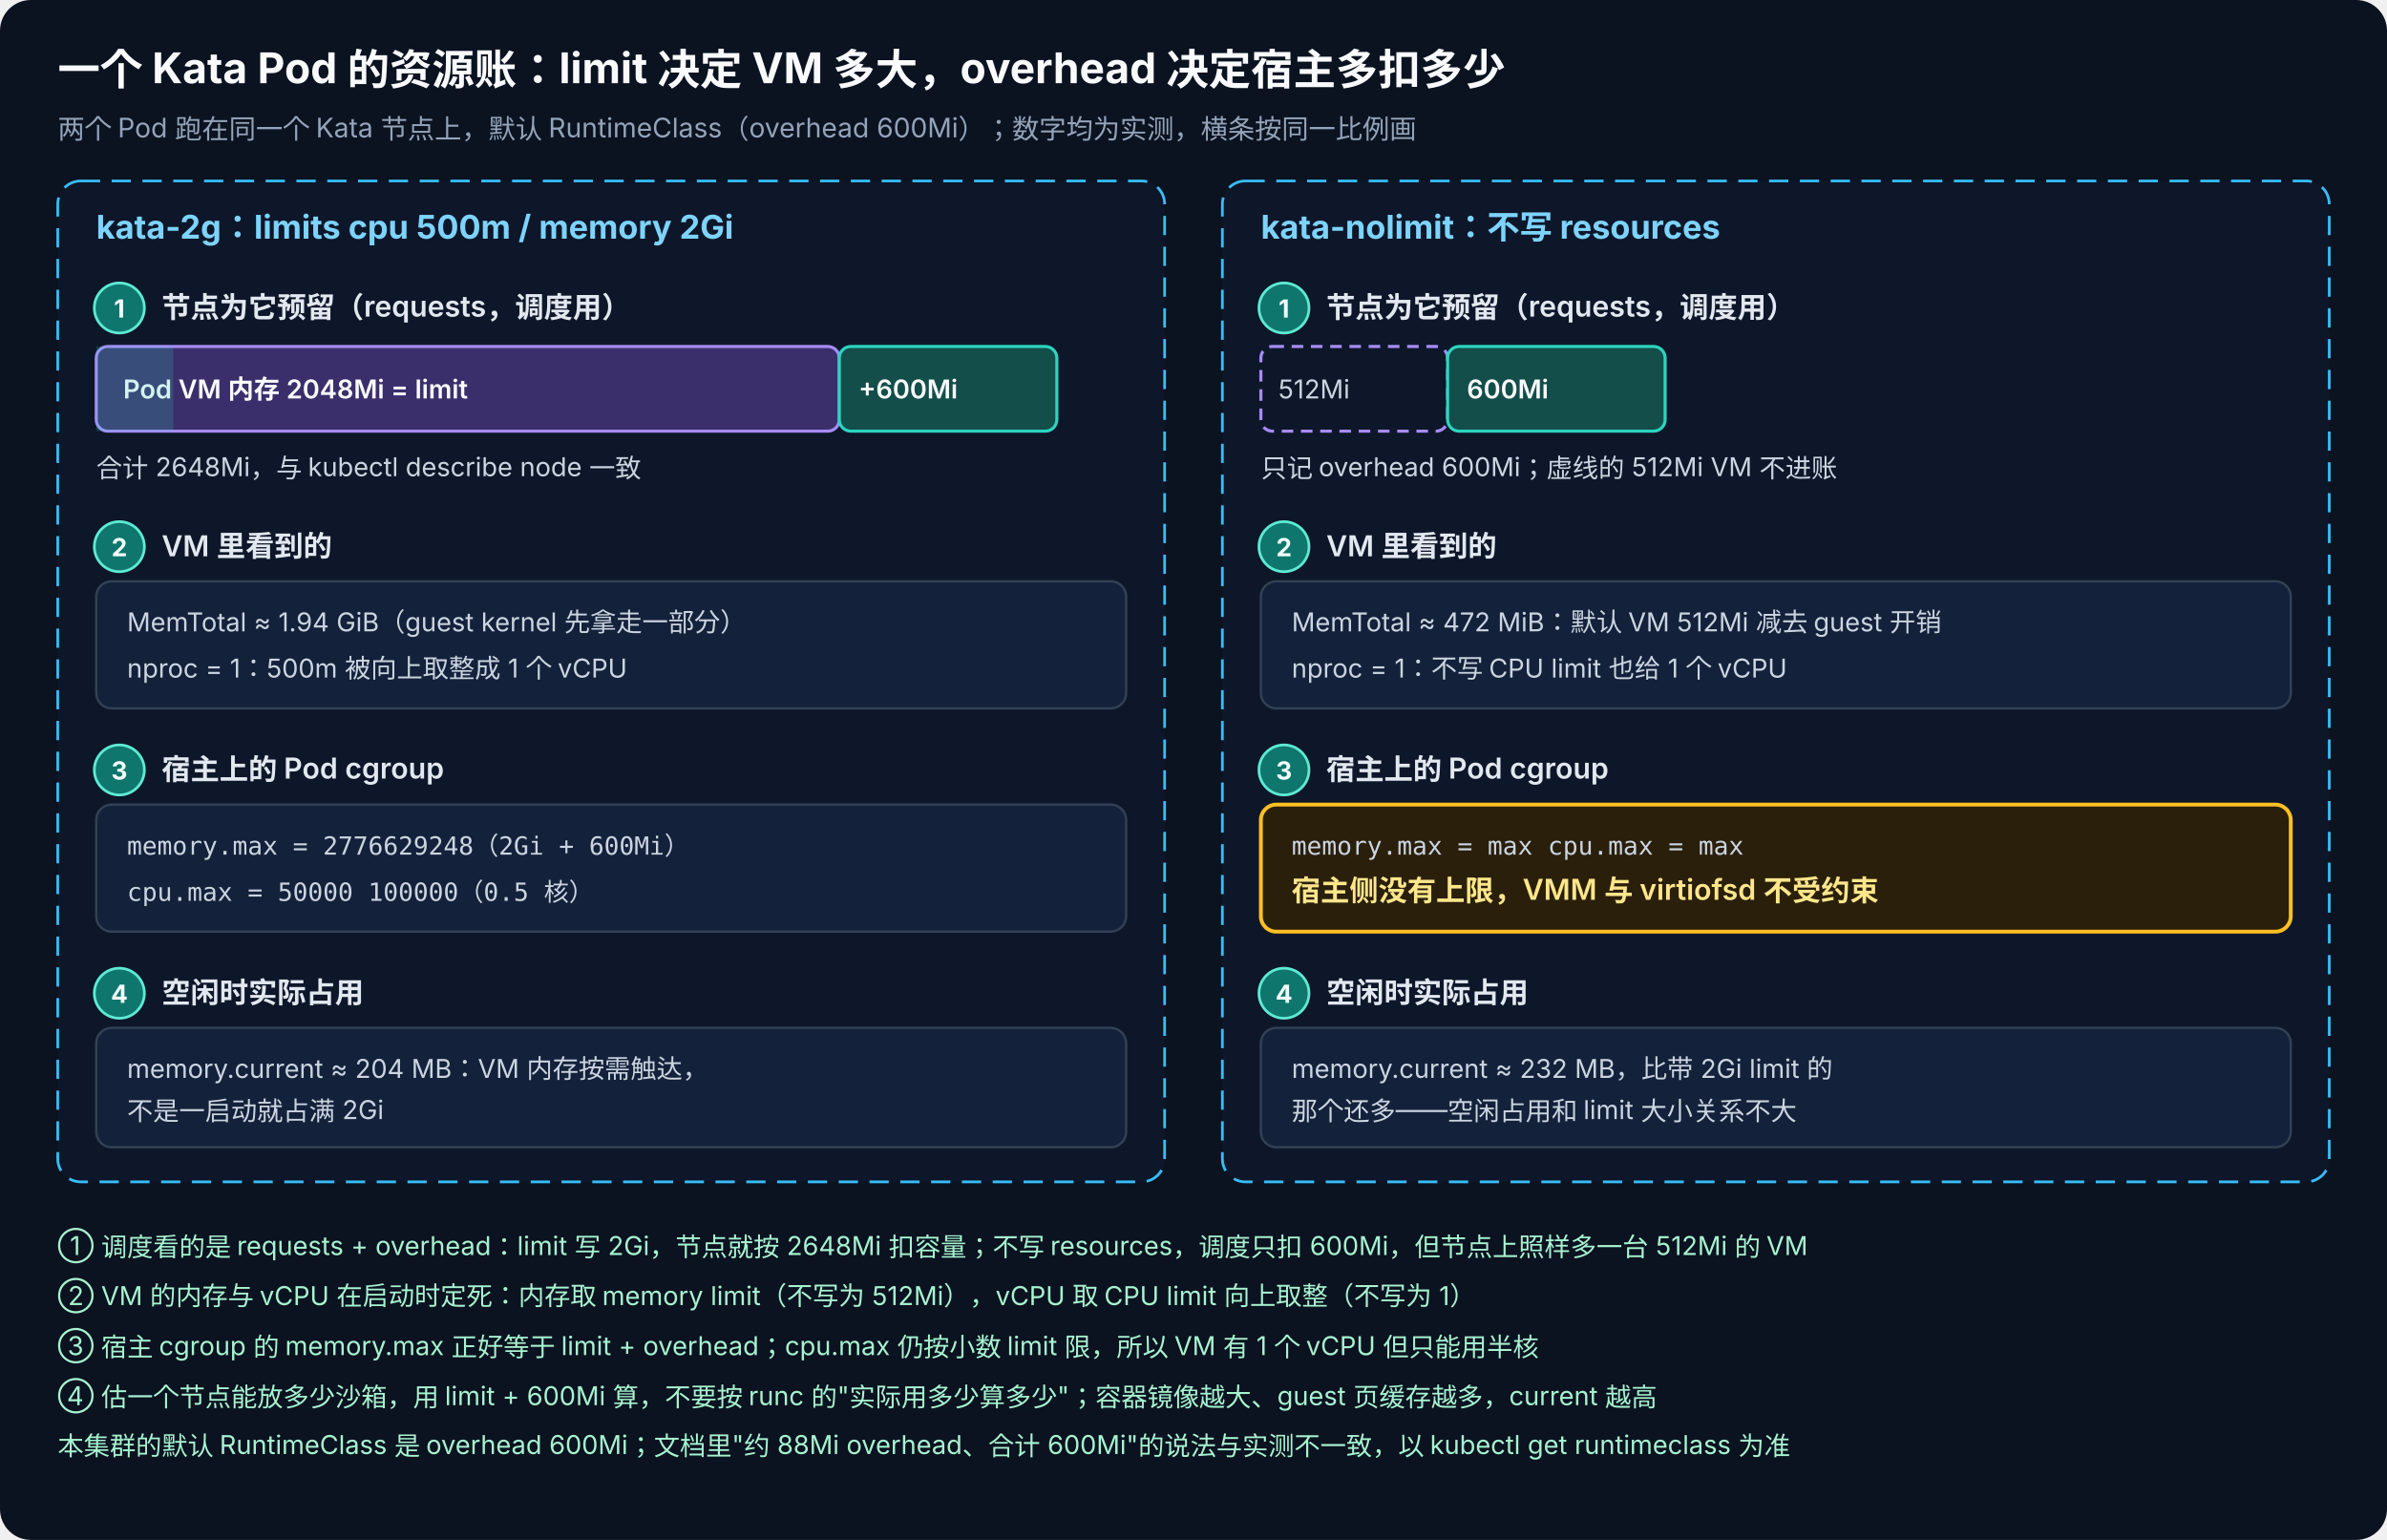
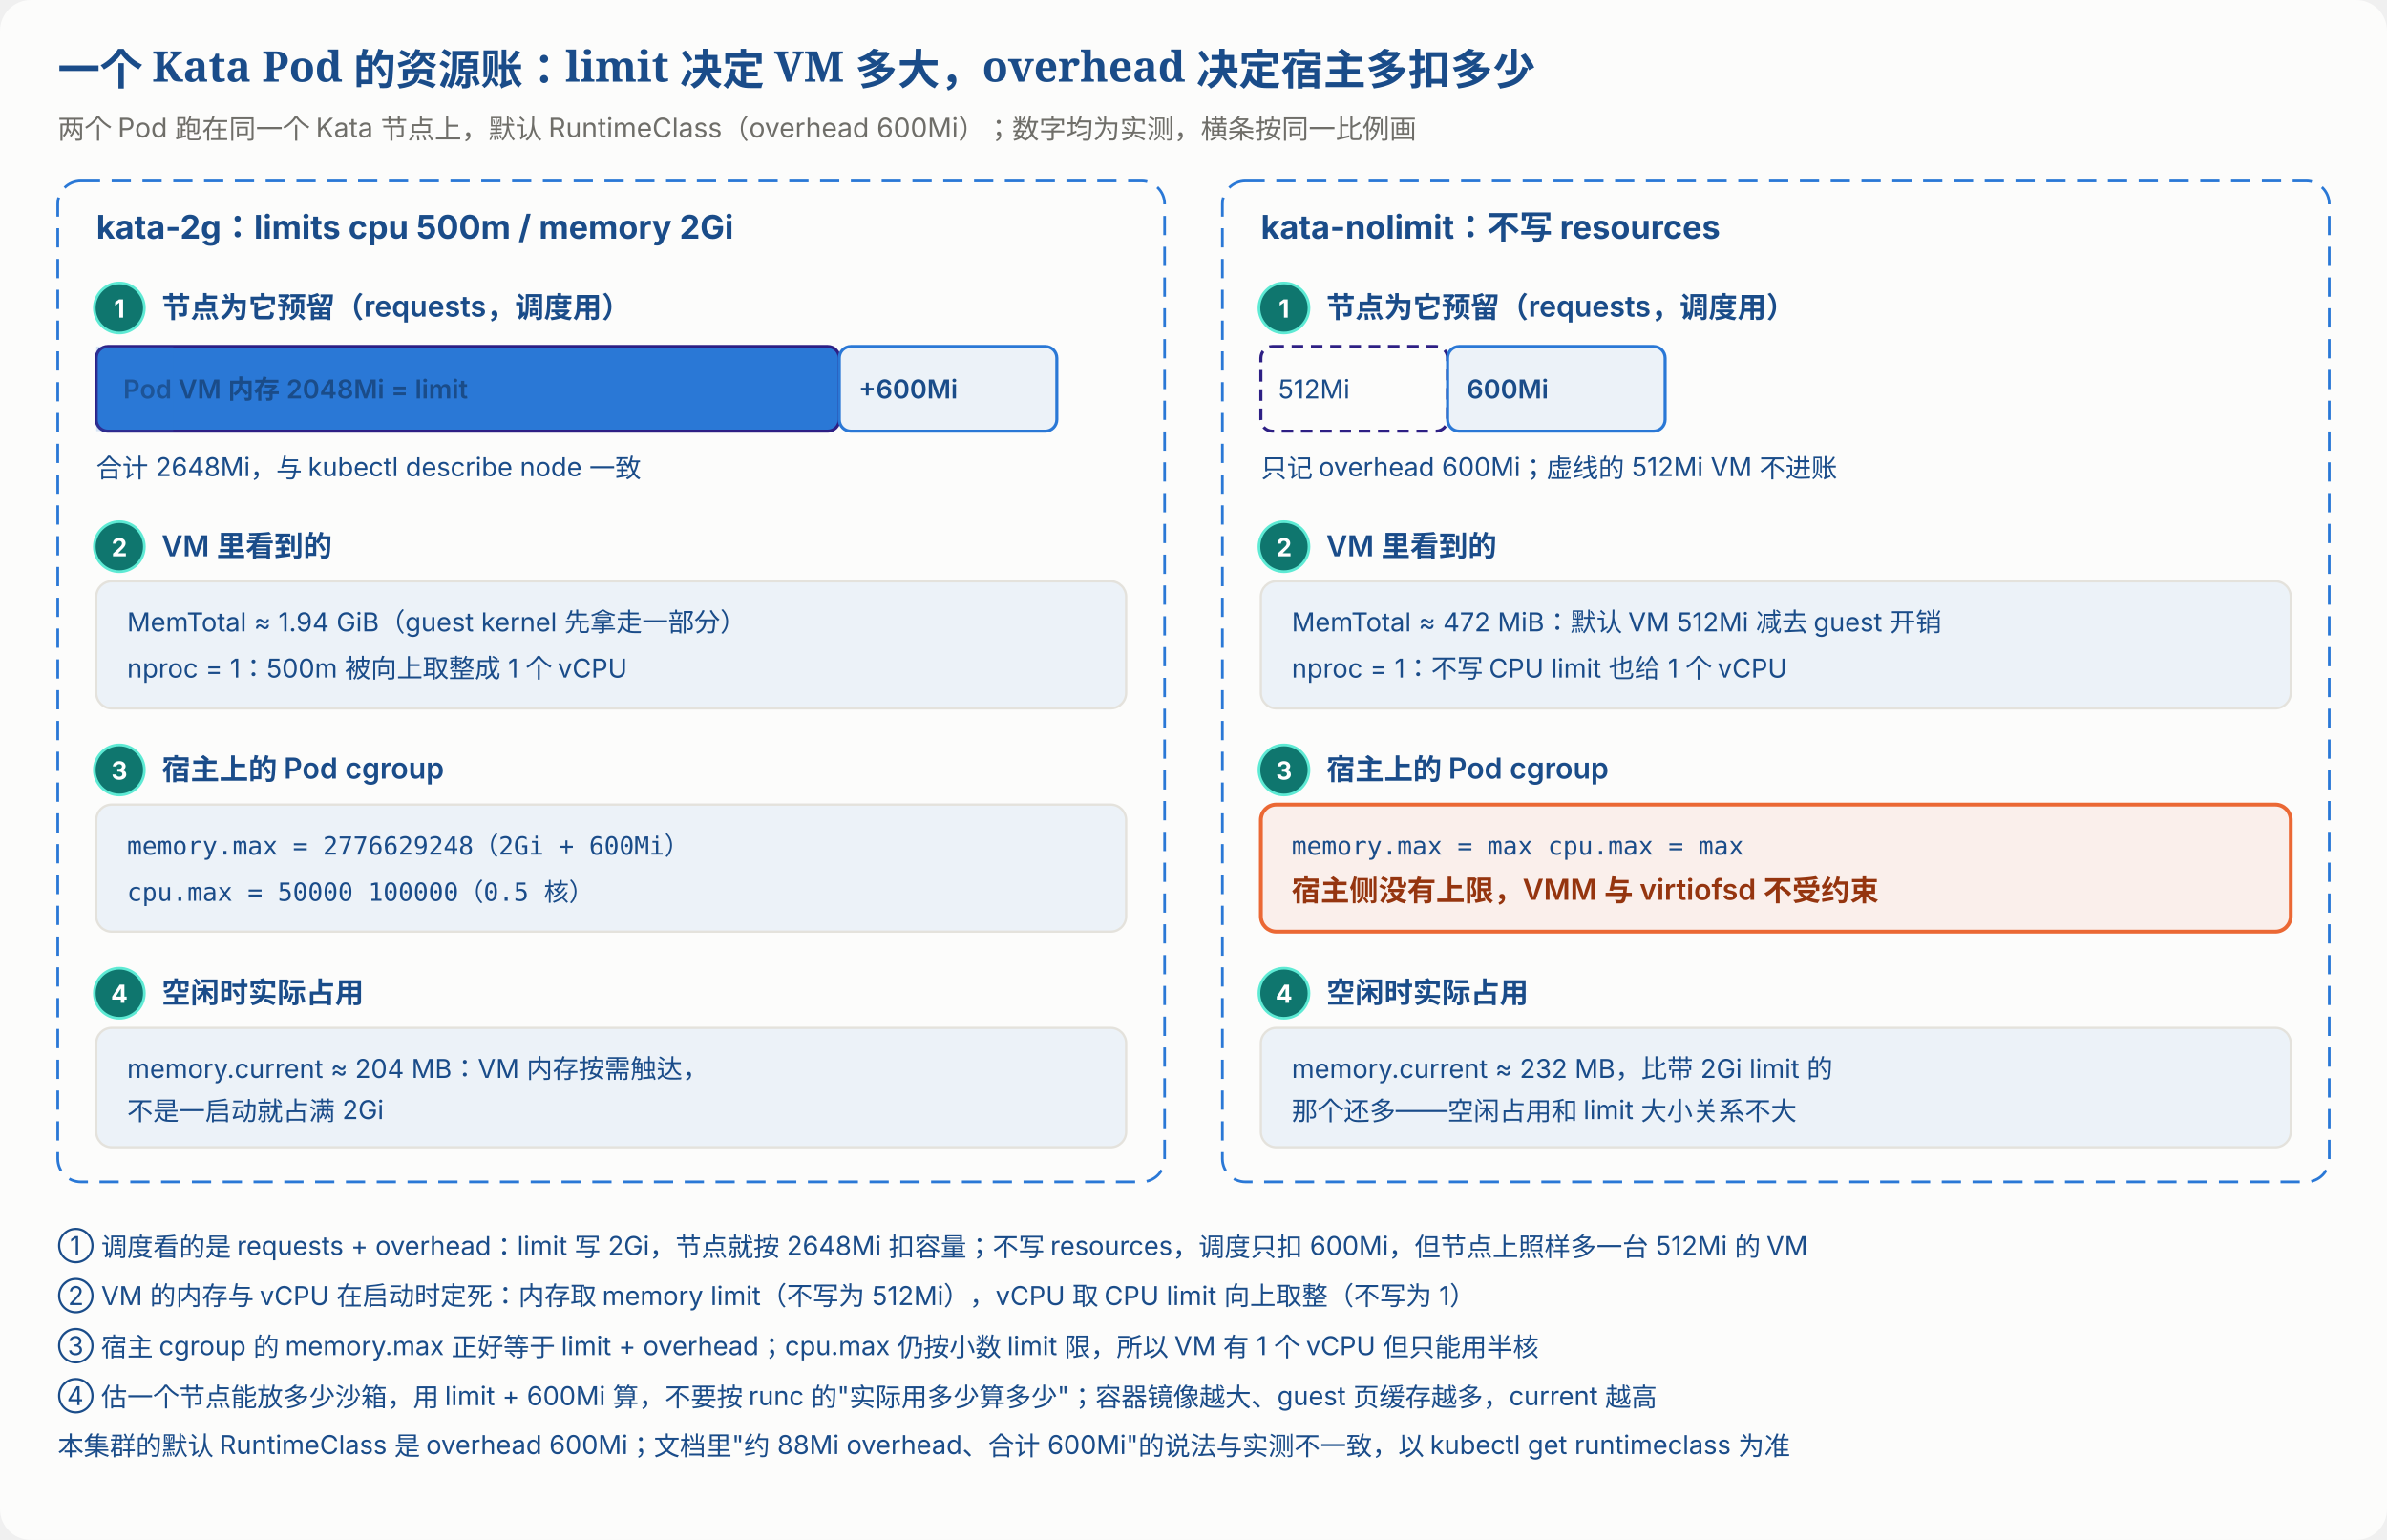
<svg xmlns="http://www.w3.org/2000/svg" viewBox="0 0 1240 800" width="1240" height="800" font-family="-apple-system, 'PingFang SC', 'Microsoft YaHei', 'Segoe UI', sans-serif">
  <defs>
    <style>
-       .bg { fill: #0b1220; }
-       .panel { fill: #0d1729; stroke: #38bdf8; stroke-width: 1.4; stroke-dasharray: 10 6; }
-       .vm { fill: #3b2f6b; stroke: #a78bfa; stroke-width: 1.6; }
-       .vmGhost { fill: none; stroke: #a78bfa; stroke-width: 1.6; stroke-dasharray: 6 4; }
-       .ovh { fill: #134e4a; stroke: #2dd4bf; stroke-width: 1.6; }
-       .warn { fill: #2a1f0b; stroke: #fbbf24; stroke-width: 2; animation: pulse 2.4s ease-in-out infinite; }
-       .row { fill: #13213a; stroke: #334155; stroke-width: 1.2; }
-       .h { fill: #e2e8f0; font-size: 15px; font-weight: 600; }
-       .hp { fill: #7dd3fc; font-size: 17px; font-weight: 700; }
-       .hA { fill: #fde68a; font-size: 15px; font-weight: 600; }
-       .t { fill: #cbd5e1; font-size: 13.5px; }
-       .tGray { fill: #94a3b8; font-size: 13.5px; }
-       .bl { fill: #f8fafc; font-size: 13.5px; font-weight: 600; }
-       .mono { fill: #cbd5e1; font-size: 13px; font-family: Menlo, Consolas, monospace; }
-       .title { fill: #f8fafc; font-size: 22px; font-weight: 700; }
-       .sub { fill: #94a3b8; font-size: 14px; }
+       .bg { fill: #fcfcfb; }
+       .panel { fill: #fcfcfb; stroke: #2a78d6; stroke-width: 1.4; stroke-dasharray: 10 6; }
+       .vm { fill: #2a78d6; stroke: #2d1f84; stroke-width: 1.6; }
+       .vmGhost { fill: none; stroke: #2d1f84; stroke-width: 1.6; stroke-dasharray: 6 4; }
+       .ovh { fill: #ecf2f8; stroke: #2a78d6; stroke-width: 1.6; }
+       .warn { fill: #faefeb; stroke: #eb6834; stroke-width: 2; animation: pulse 2.4s ease-in-out infinite; }
+       .row { fill: #ecf2f8; stroke: #e4e2dc; stroke-width: 1.2; }
+       .h { fill: #1a4c89; font-size: 15px; font-weight: 600; }
+       .hp { fill: #1a4c89; font-size: 17px; font-weight: 700; }
+       .hA { fill: #95350f; font-size: 15px; font-weight: 600; }
+       .t { fill: #1a4c89; font-size: 13.5px; }
+       .tGray { fill: #6f6e69; font-size: 13.5px; }
+       .bl { fill: #1a4c89; font-size: 13.5px; font-weight: 600; }
+       .mono { fill: #1a4c89; font-size: 13px; font-family: Menlo, Consolas, monospace; }
+       .title {font-family:"Songti SC","STSong","Noto Serif SC",serif; fill: #1a4c89; font-size: 22px; font-weight: 700; }
+       .sub { fill: #6f6e69; font-size: 14px; }
      .badge { fill: #0f766e; stroke: #5eead4; stroke-width: 1.4; }
-       .bn { fill: #f0fdfa; font-size: 13px; font-weight: 700; text-anchor: middle; }
-       .el { fill: #a7f3d0; font-size: 13.5px; }
-       .scan { fill: #2dd4bf; opacity: 0.18; }
+       .bn { fill:#ffffff; font-size: 13px; font-weight: 700; text-anchor: middle; }
+       .el { fill: #1a4c89; font-size: 13.5px; }
+       .scan { fill: #2a78d6; opacity: 0.18; }
      @keyframes pulse { 0%,100% { stroke-opacity: 1; } 50% { stroke-opacity: 0.35; } }
    </style>
  </defs>
  <rect class="bg" width="1240" height="800" rx="16" />
  <text class="title" x="30" y="44">一个 Kata Pod 的资源账：limit 决定 VM 多大，overhead 决定宿主多扣多少</text>
  <text class="sub" x="30" y="72">两个 Pod 跑在同一个 Kata 节点上，默认 RuntimeClass（overhead 600Mi）；数字均为实测，横条按同一比例画</text>
  <rect class="panel" x="30" y="94" width="575" height="520" rx="12" />
  <text class="hp" x="50" y="124">kata-2g：limits cpu 500m / memory 2Gi</text>
  <circle class="badge" cx="62" cy="160" r="13" />
  <text class="bn" x="62" y="165">1</text>
  <text class="h" x="84" y="165">节点为它预留（requests，调度用）</text>
  <rect class="vm" x="50" y="180" width="386" height="44" rx="6" />
  <text class="bl" x="64" y="207">Pod VM 内存 2048Mi = limit</text>
  <rect class="ovh" x="436" y="180" width="113" height="44" rx="6" />
  <text class="bl" x="446" y="207">+600Mi</text>
  <rect class="scan" x="50" y="180" width="40" height="44">
    <animate attributeName="x" from="50" to="510" dur="3s" repeatCount="indefinite" />
  </rect>
  <text class="t" x="50" y="248">合计 2648Mi，与 kubectl describe node 一致</text>
  <circle class="badge" cx="62" cy="284" r="13" />
  <text class="bn" x="62" y="289">2</text>
  <text class="h" x="84" y="289">VM 里看到的</text>
  <rect class="row" x="50" y="302" width="535" height="66" rx="8" />
  <text class="t" x="66" y="328">MemTotal ≈ 1.94 GiB（guest kernel 先拿走一部分）</text>
  <text class="t" x="66" y="352">nproc = 1：500m 被向上取整成 1 个 vCPU</text>
  <circle class="badge" cx="62" cy="400" r="13" />
  <text class="bn" x="62" y="405">3</text>
  <text class="h" x="84" y="405">宿主上的 Pod cgroup</text>
  <rect class="row" x="50" y="418" width="535" height="66" rx="8" />
  <text class="mono" x="66" y="444">memory.max = 2776629248（2Gi + 600Mi）</text>
  <text class="mono" x="66" y="468">cpu.max    = 50000 100000（0.5 核）</text>
  <circle class="badge" cx="62" cy="516" r="13" />
  <text class="bn" x="62" y="521">4</text>
  <text class="h" x="84" y="521">空闲时实际占用</text>
  <rect class="row" x="50" y="534" width="535" height="62" rx="8" />
  <text class="t" x="66" y="560">memory.current ≈ 204 MB：VM 内存按需触达，</text>
  <text class="t" x="66" y="582">不是一启动就占满 2Gi</text>
  <rect class="panel" x="635" y="94" width="575" height="520" rx="12" />
  <text class="hp" x="655" y="124">kata-nolimit：不写 resources</text>
  <circle class="badge" cx="667" cy="160" r="13" />
  <text class="bn" x="667" y="165">1</text>
  <text class="h" x="689" y="165">节点为它预留（requests，调度用）</text>
  <rect class="vmGhost" x="655" y="180" width="97" height="44" rx="6" />
  <text class="t" x="664" y="207">512Mi</text>
  <rect class="ovh" x="752" y="180" width="113" height="44" rx="6" />
  <text class="bl" x="762" y="207">600Mi</text>
  <text class="t" x="655" y="248">只记 overhead 600Mi；虚线的 512Mi VM 不进账</text>
  <circle class="badge" cx="667" cy="284" r="13" />
  <text class="bn" x="667" y="289">2</text>
  <text class="h" x="689" y="289">VM 里看到的</text>
  <rect class="row" x="655" y="302" width="535" height="66" rx="8" />
  <text class="t" x="671" y="328">MemTotal ≈ 472 MiB：默认 VM 512Mi 减去 guest 开销</text>
  <text class="t" x="671" y="352">nproc = 1：不写 CPU limit 也给 1 个 vCPU</text>
  <circle class="badge" cx="667" cy="400" r="13" />
  <text class="bn" x="667" y="405">3</text>
  <text class="h" x="689" y="405">宿主上的 Pod cgroup</text>
  <rect class="warn" x="655" y="418" width="535" height="66" rx="8" />
  <text class="mono" x="671" y="444">memory.max = max   cpu.max = max</text>
  <text class="hA" x="671" y="468">宿主侧没有上限，VMM 与 virtiofsd 不受约束</text>
  <circle class="badge" cx="667" cy="516" r="13" />
  <text class="bn" x="667" y="521">4</text>
  <text class="h" x="689" y="521">空闲时实际占用</text>
  <rect class="row" x="655" y="534" width="535" height="62" rx="8" />
  <text class="t" x="671" y="560">memory.current ≈ 232 MB，比带 2Gi limit 的</text>
  <text class="t" x="671" y="582">那个还多——空闲占用和 limit 大小关系不大</text>
  <text class="el" x="30" y="652">① 调度看的是 requests + overhead：limit 写 2Gi，节点就按 2648Mi 扣容量；不写 resources，调度只扣 600Mi，但节点上照样多一台 512Mi 的 VM</text>
  <text class="el" x="30" y="678">② VM 的内存与 vCPU 在启动时定死：内存取 memory limit（不写为 512Mi），vCPU 取 CPU limit 向上取整（不写为 1）</text>
  <text class="el" x="30" y="704">③ 宿主 cgroup 的 memory.max 正好等于 limit + overhead；cpu.max 仍按小数 limit 限，所以 VM 有 1 个 vCPU 但只能用半核</text>
  <text class="el" x="30" y="730">④ 估一个节点能放多少沙箱，用 limit + 600Mi 算，不要按 runc 的"实际用多少算多少"；容器镜像越大、guest 页缓存越多，current 越高</text>
  <text class="el" x="30" y="756">本集群的默认 RuntimeClass 是 overhead 600Mi；文档里"约 88Mi overhead、合计 600Mi"的说法与实测不一致，以 kubectl get runtimeclass 为准</text>
</svg>
